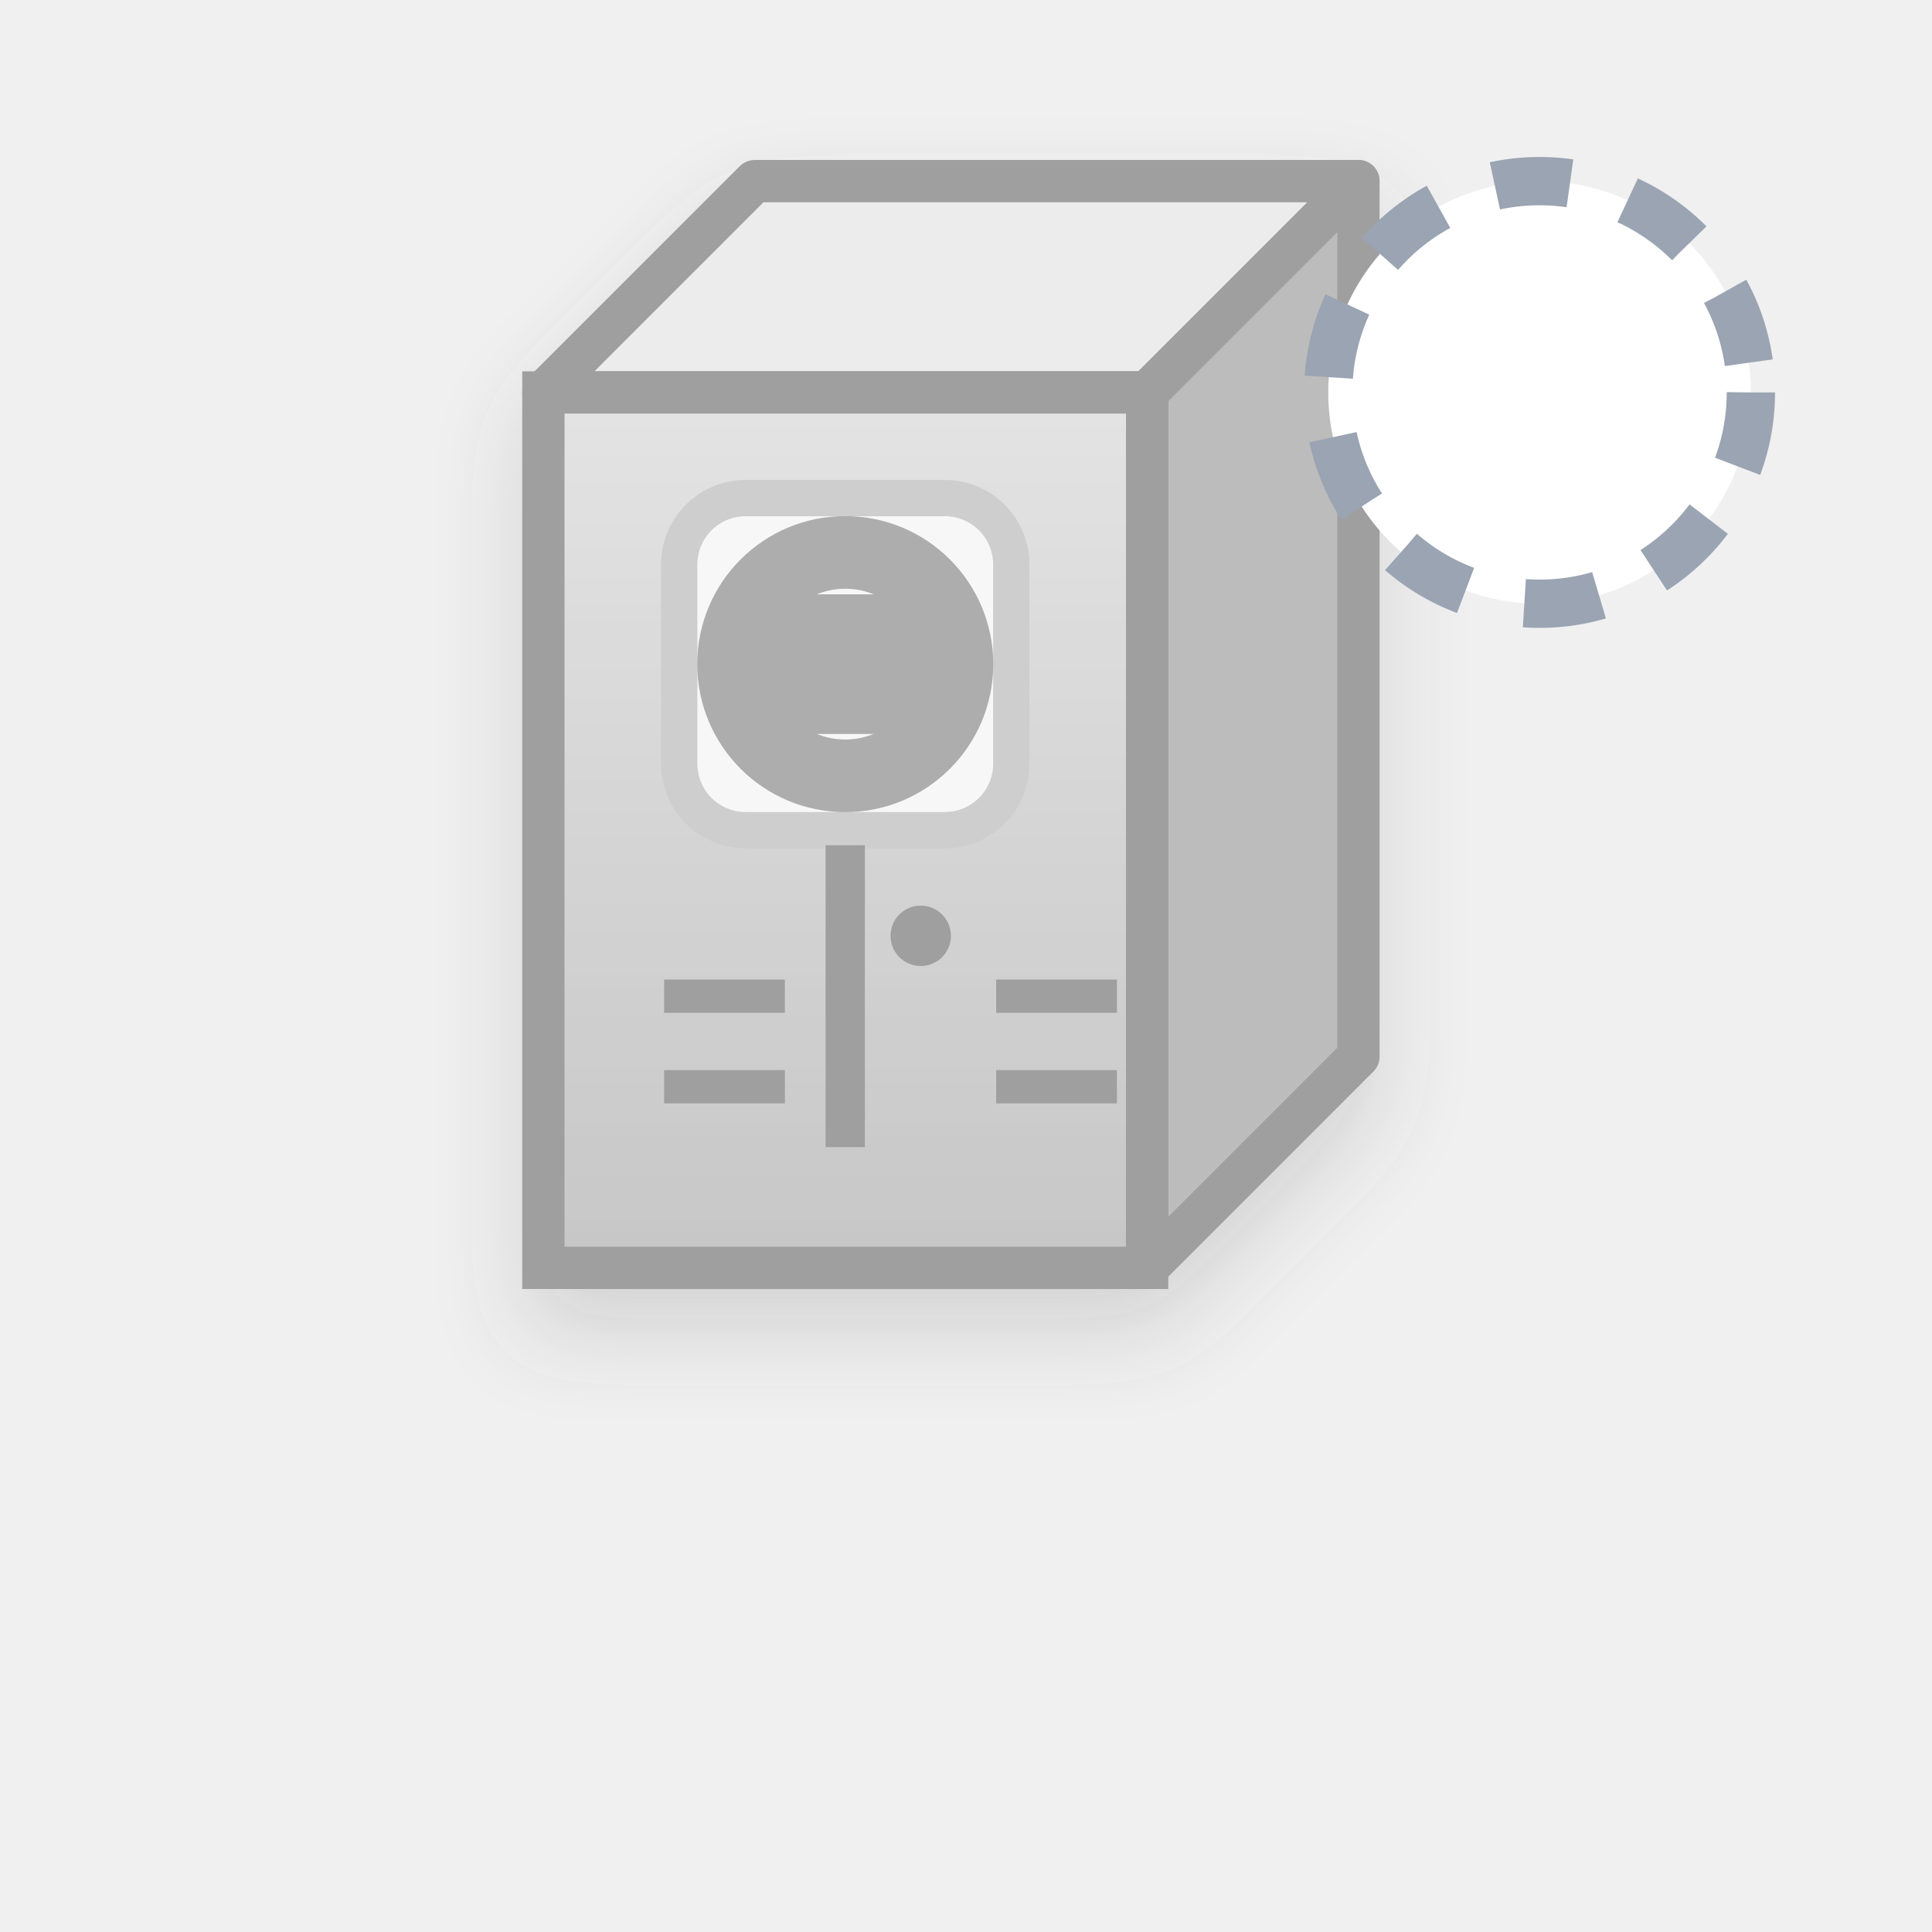
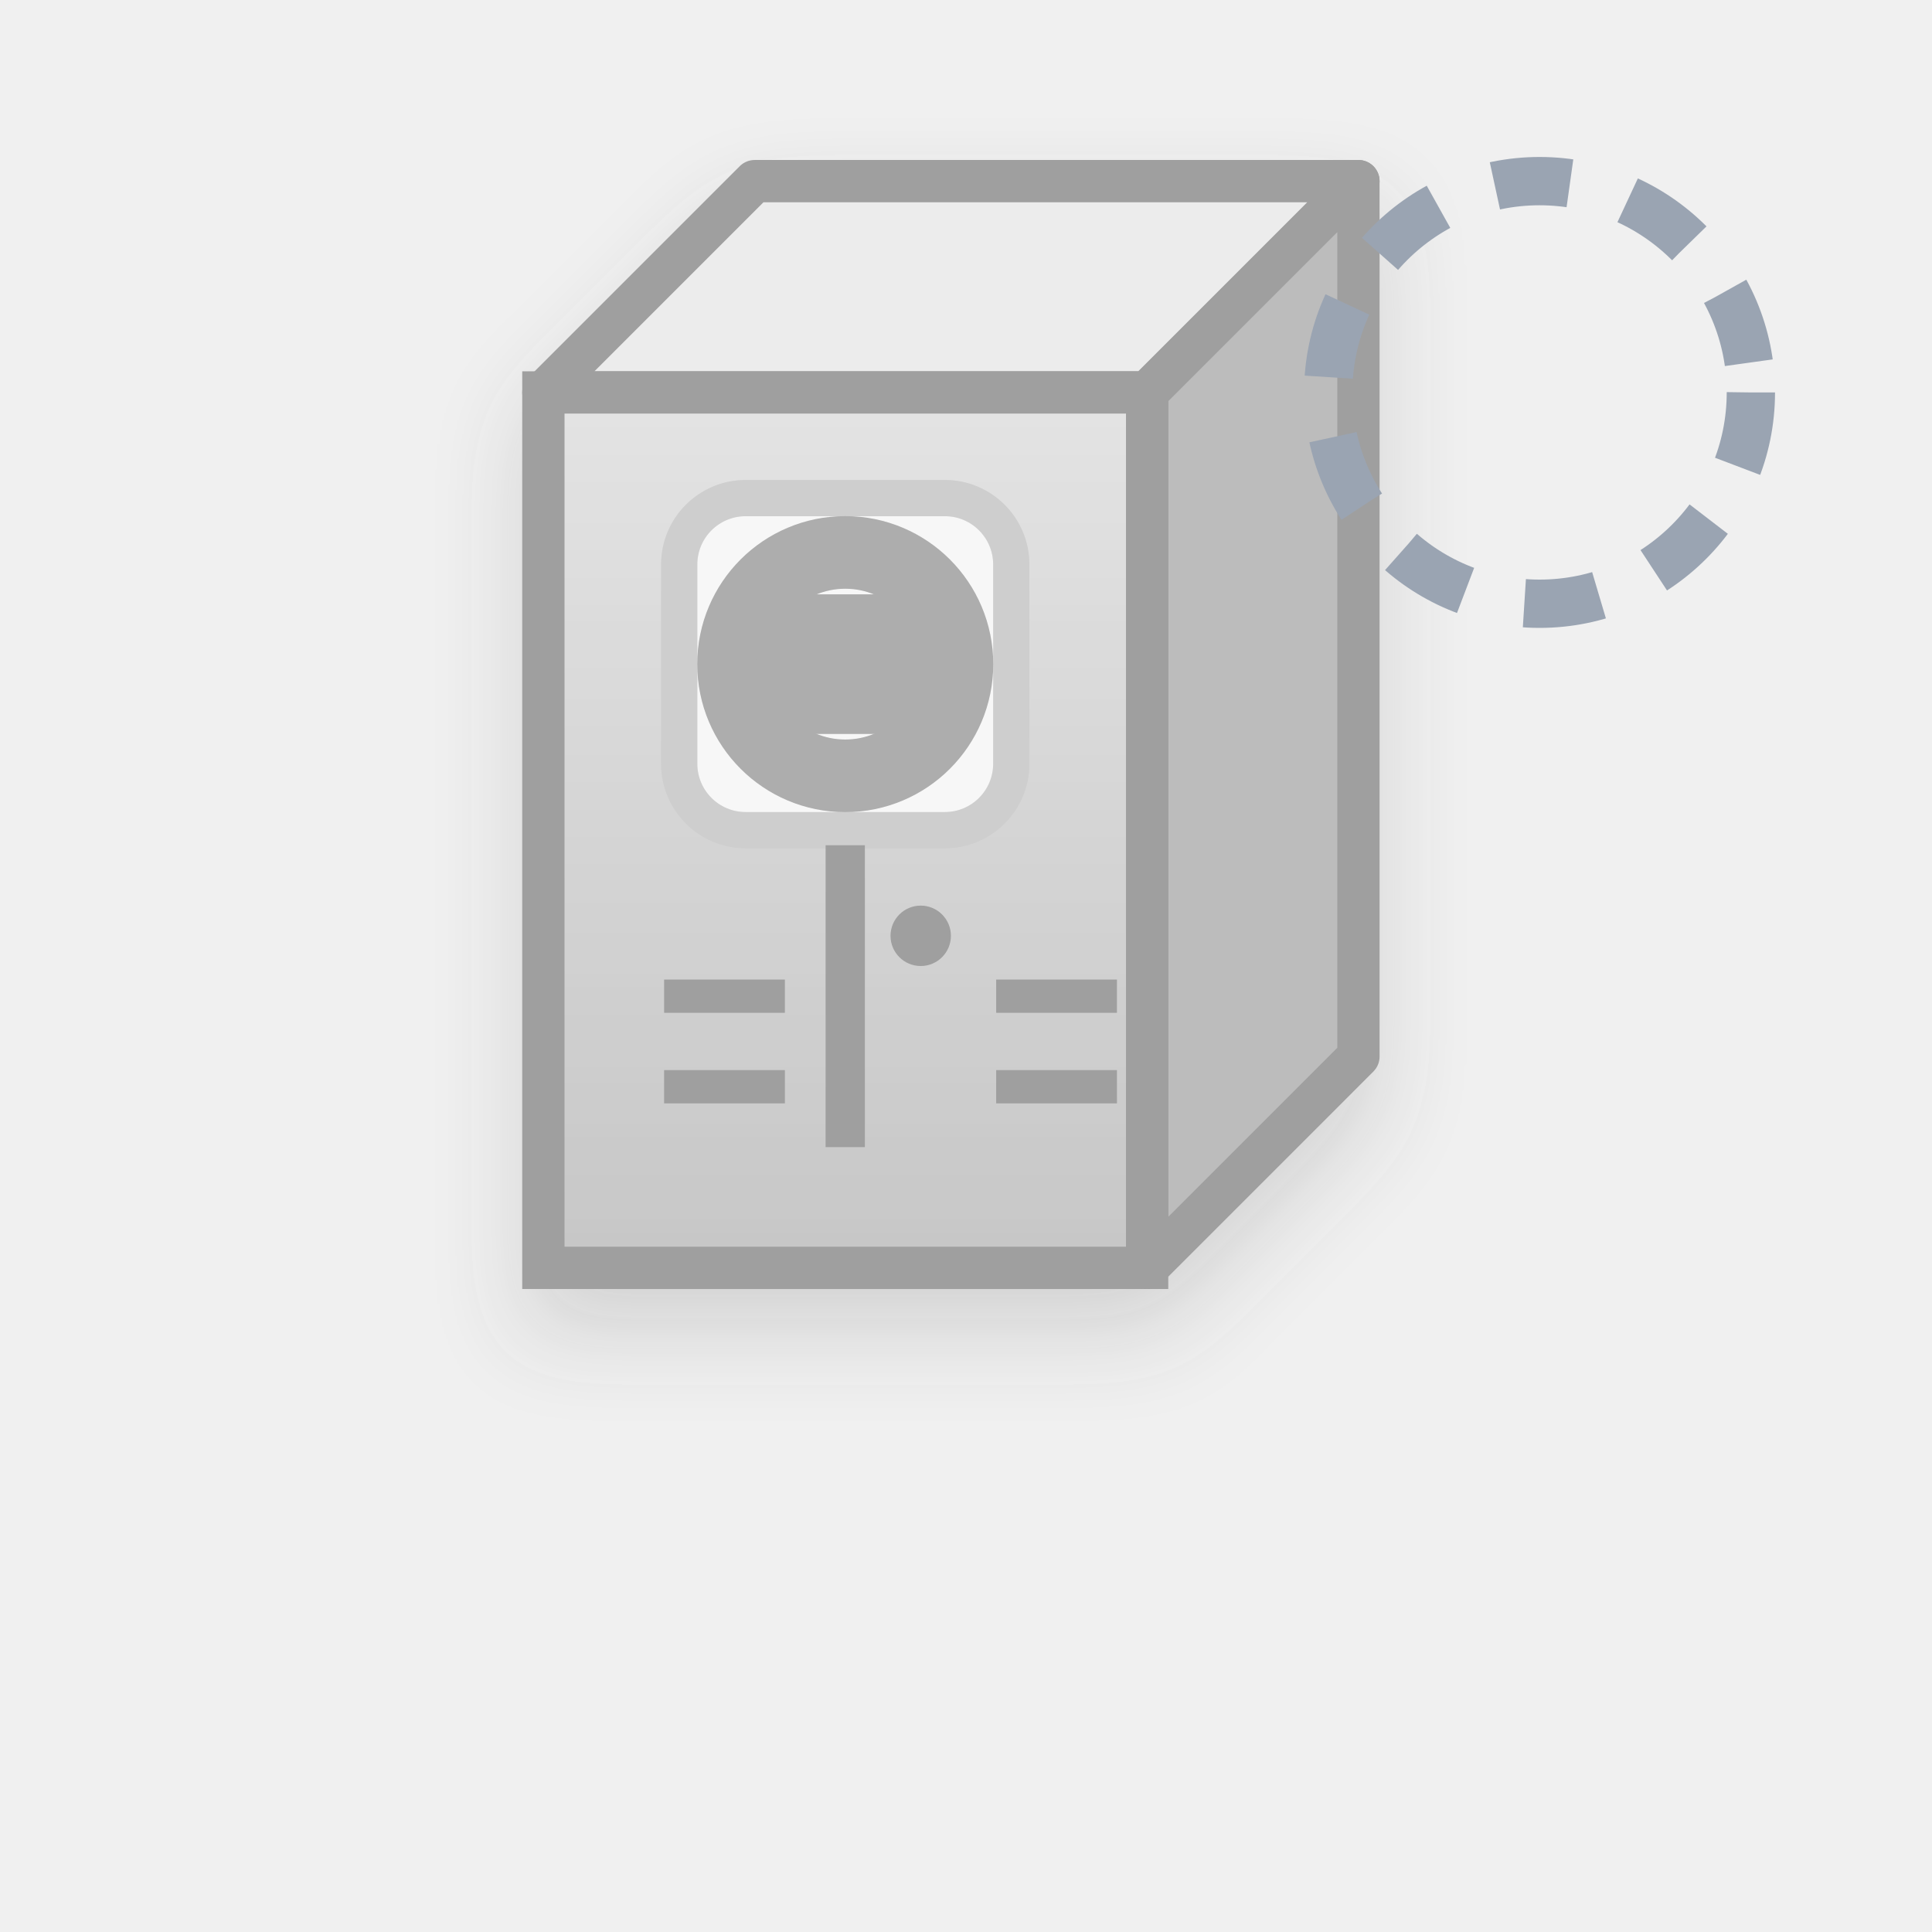
<svg xmlns="http://www.w3.org/2000/svg" viewBox="0 0 64 64" width="64" height="64">
  <defs>
    <linearGradient id="fg" x1="0" y1="0" x2="0" y2="1">
      <stop offset="0" stop-color="#A8DCF2" />
      <stop offset="1" stop-color="#4E9CC4" />
    </linearGradient>
    <linearGradient id="cg" x1="0" y1="0" x2="1" y2="0">
      <stop offset="0" stop-color="#8FCDE9" />
      <stop offset="0.5" stop-color="#5FA8CE" />
      <stop offset="1" stop-color="#35789E" />
    </linearGradient>
    <radialGradient id="sg" cx="0.35" cy="0.3" r="1">
      <stop offset="0" stop-color="#C9EAF8" />
      <stop offset="1" stop-color="#4E9CC4" />
    </radialGradient>
    <filter id="ds" x="-40%" y="-40%" width="180%" height="180%">
      <feDropShadow dx="0" dy="1.5" stdDeviation="1.5" flood-color="#0B3C5D" flood-opacity="0.35" />
    </filter>
  </defs>
  <g style="filter:grayscale(1);opacity:0.45">
    <g filter="url(#ds)">
      <polygon points="18,13 25,6 45,6 38,13" fill="#CFEAF6" stroke="#0B3C5D" stroke-width="1.4" stroke-linejoin="round" />
      <polygon points="38,13 45,6 45,35 38,42" fill="#3E84A8" stroke="#0B3C5D" stroke-width="1.4" stroke-linejoin="round" />
      <rect x="18" y="13" width="20" height="29" fill="url(#fg)" stroke="#0B3C5D" stroke-width="1.4" />
      <rect x="22.5" y="16.5" width="11" height="11" rx="2.2" fill="#fff" stroke="#00B8A9" stroke-width="1.2" />
      <g transform="translate(28 22) scale(0.37) translate(-32 -30)" fill="none" stroke="#00655D" stroke-width="6.5" stroke-linecap="round" stroke-linejoin="round">
        <circle cx="32" cy="30" r="10" />
        <path d="M26 27h12M26 33h12" />
      </g>
      <path d="M28 28v10" stroke="#0B3C5D" stroke-width="1.3" />
      <path d="M22 33h4M22 36h4M33 33h4M33 36h4" stroke="#0B3C5D" stroke-width="1.1" />
      <circle cx="30.5" cy="31" r="1" fill="#0B3C5D" />
    </g>
  </g>
-   <circle cx="51" cy="13" r="7" fill="#fff" stroke="#9AA4B2" stroke-width="1.6" stroke-dasharray="2.5 2" />
+   <circle cx="51" cy="13" r="7" fill="none" stroke="#9AA4B2" stroke-width="1.6" stroke-dasharray="2.5 2" />
</svg>
